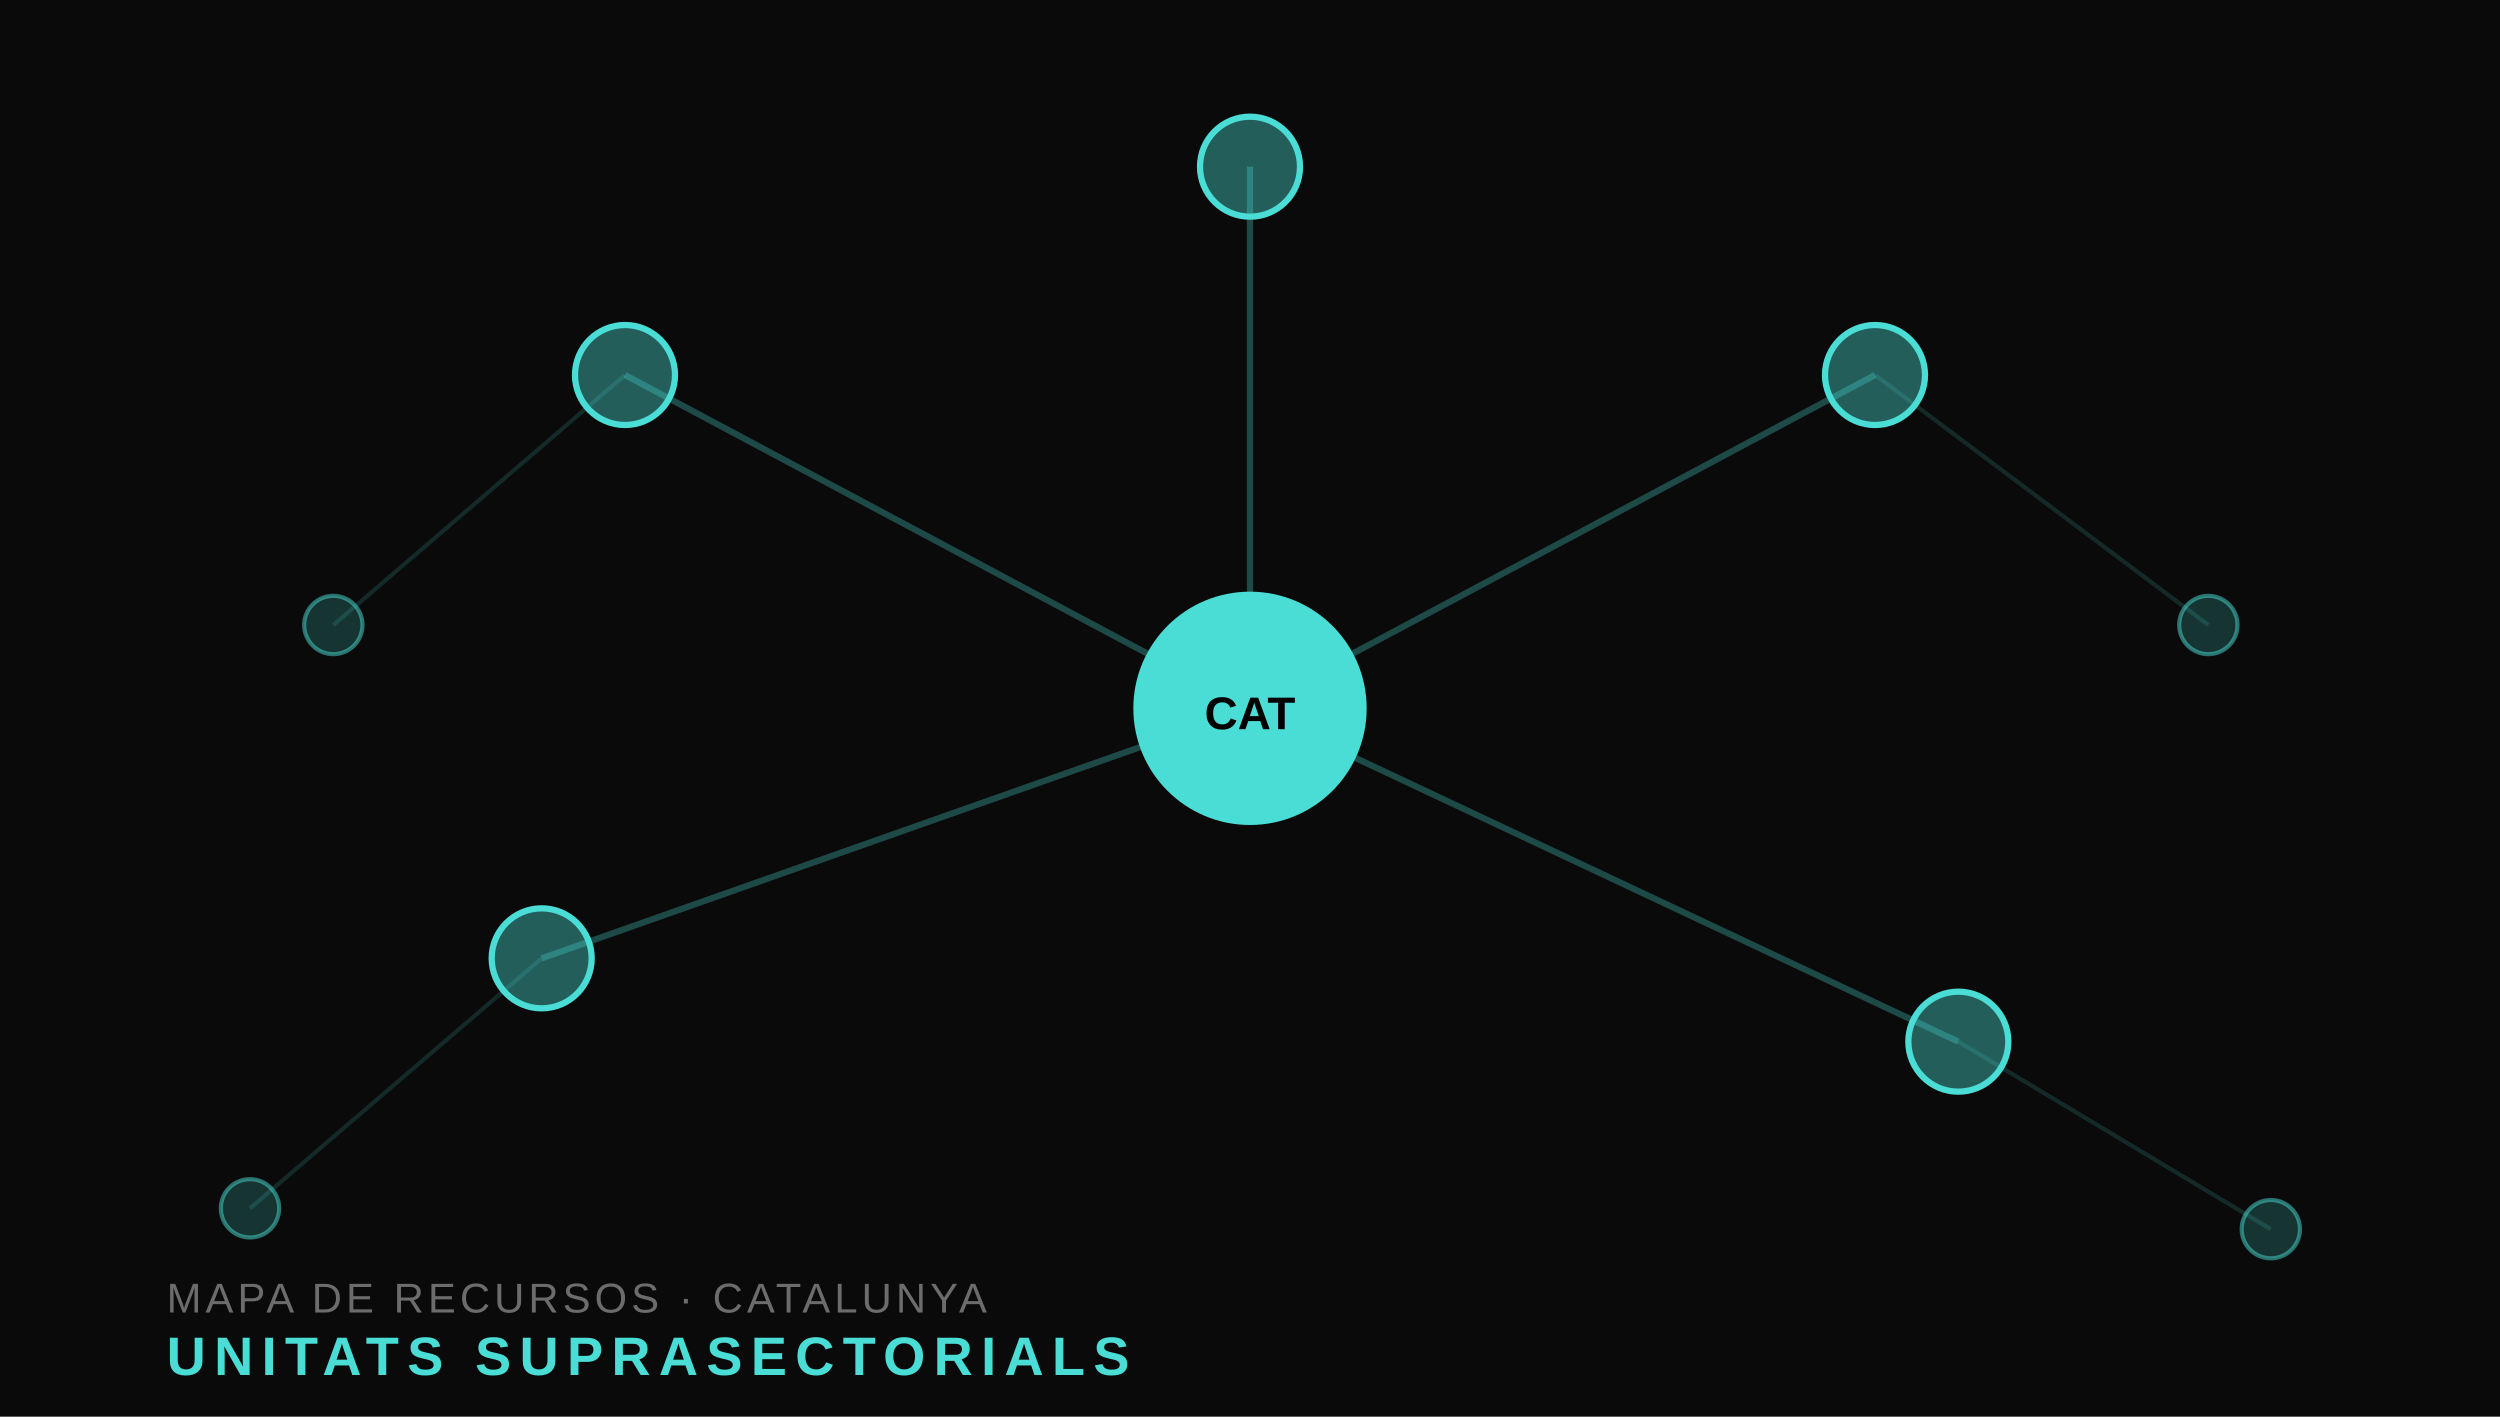
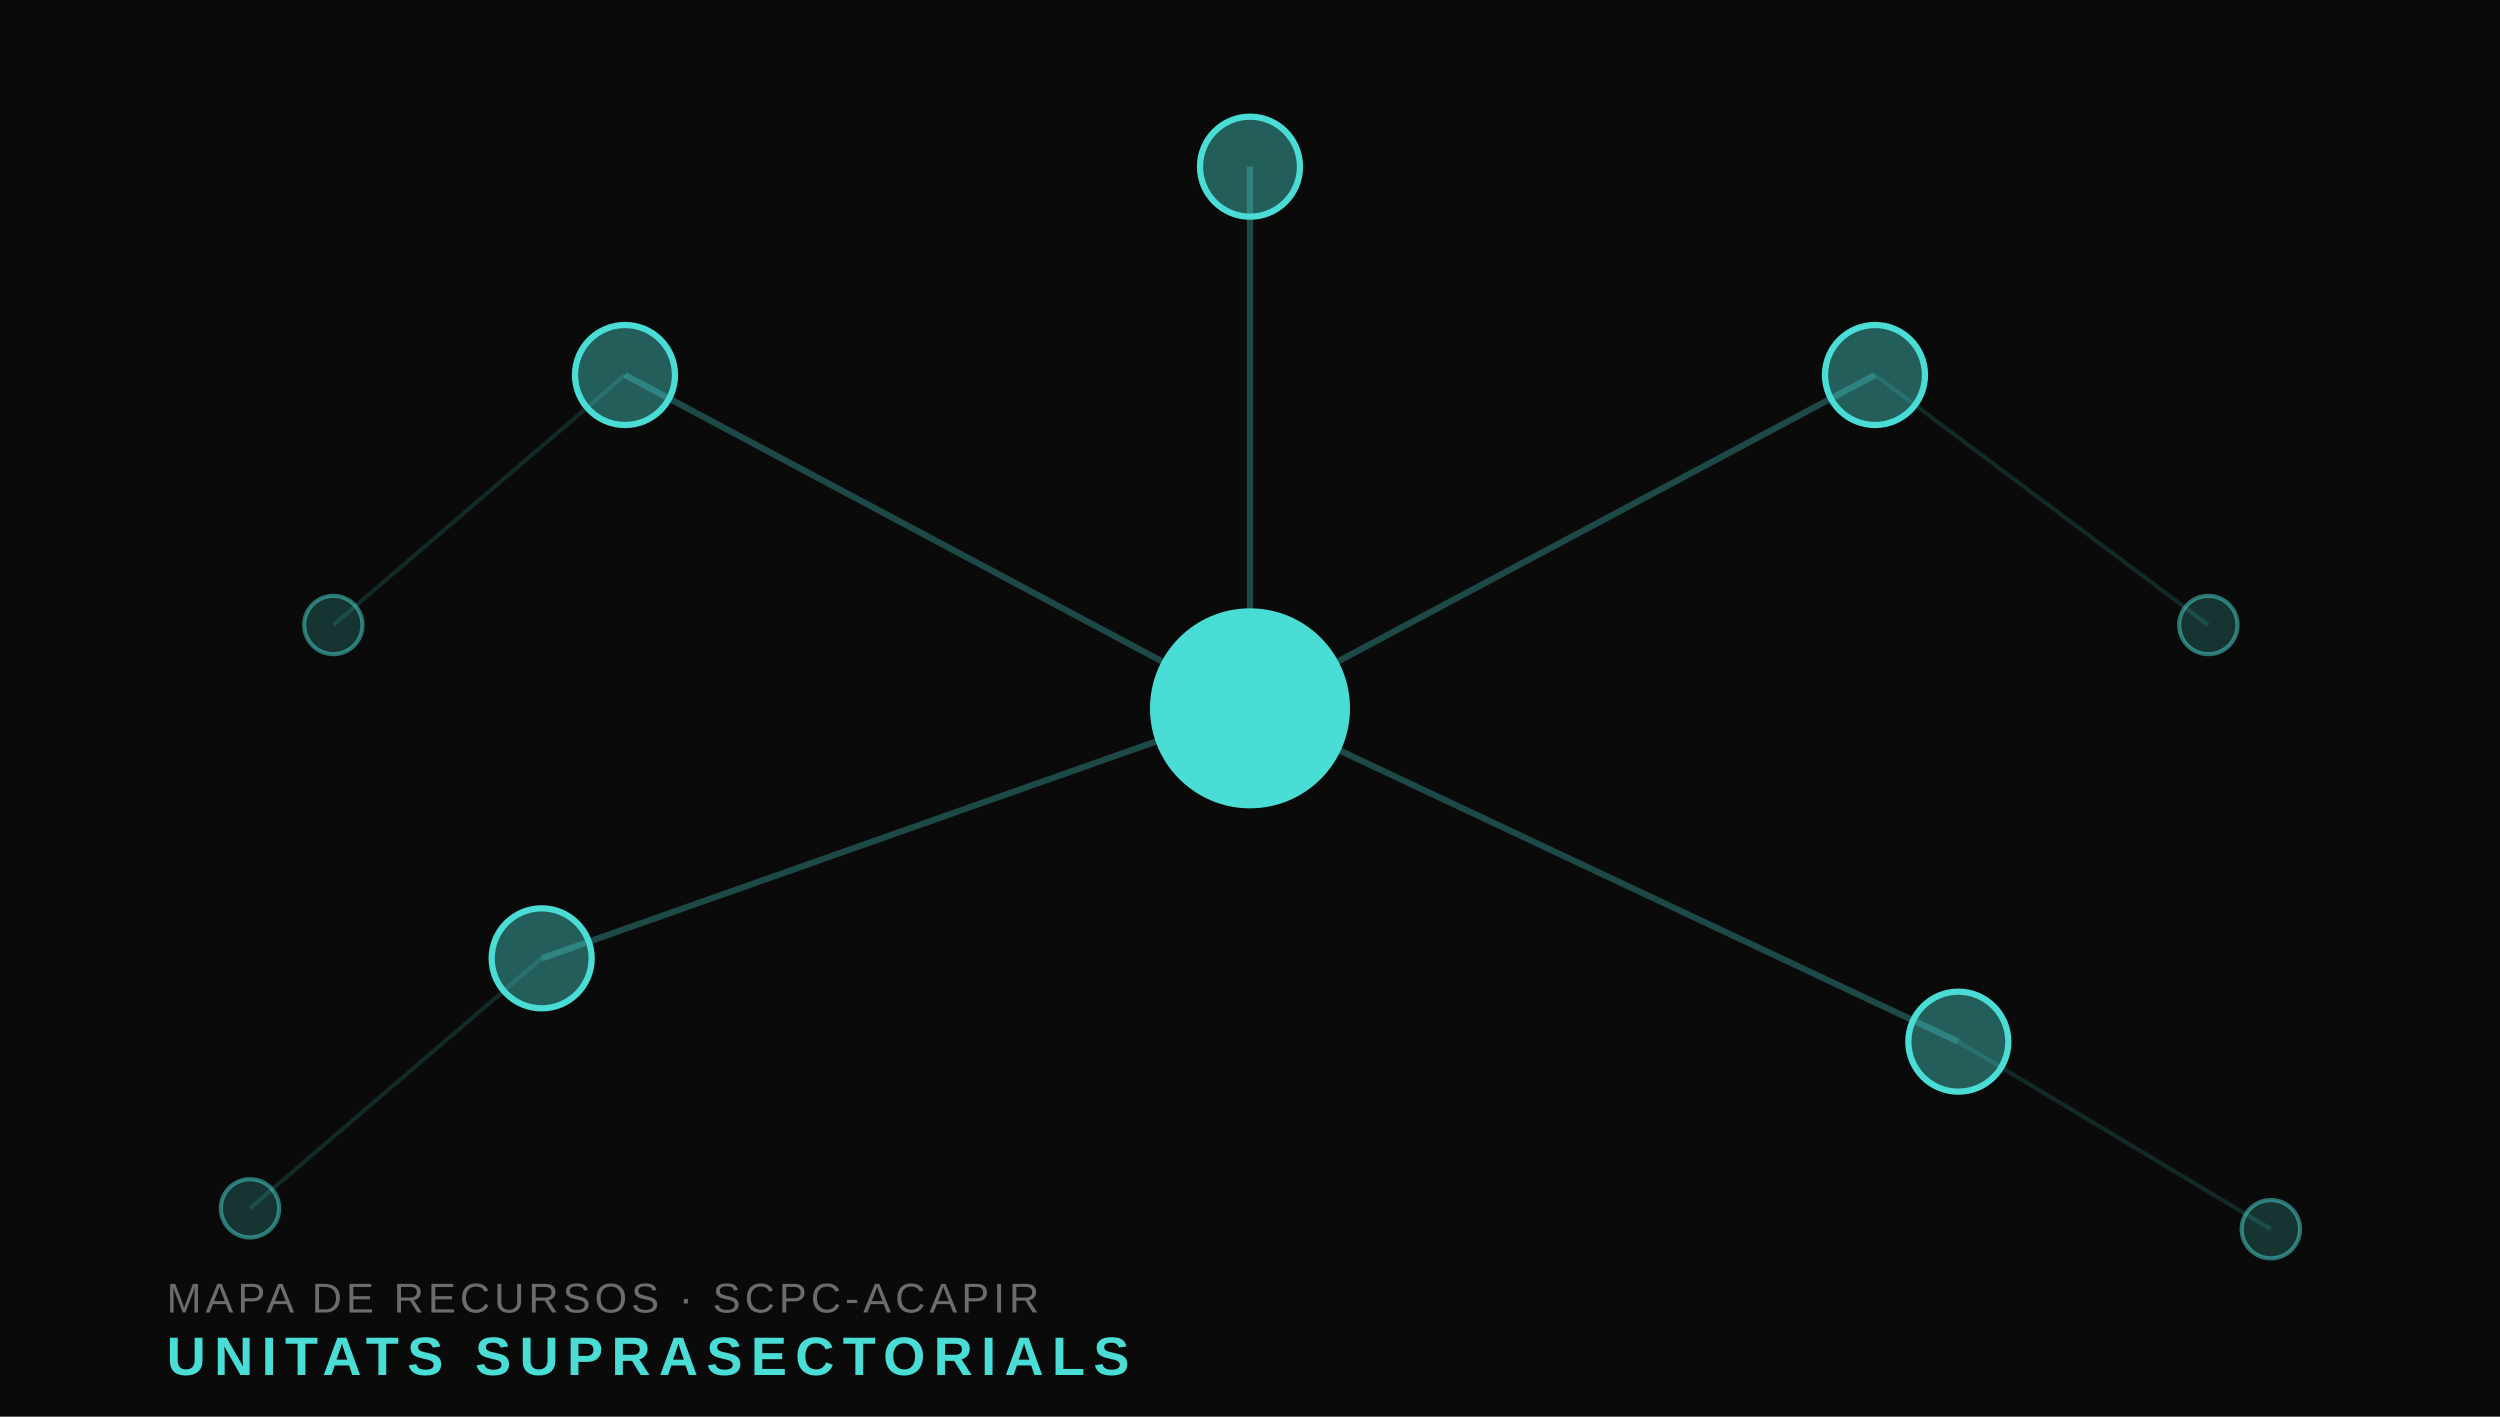
<svg xmlns="http://www.w3.org/2000/svg" viewBox="0 0 600 340">
  <rect width="600" height="340" fill="#0a0a0a" />
  <line x1="300" y1="170" x2="150" y2="90" stroke="rgba(74,221,213,.3)" stroke-width="1.5" />
  <line x1="300" y1="170" x2="450" y2="90" stroke="rgba(74,221,213,.3)" stroke-width="1.5" />
  <line x1="300" y1="170" x2="130" y2="230" stroke="rgba(74,221,213,.3)" stroke-width="1.5" />
  <line x1="300" y1="170" x2="470" y2="250" stroke="rgba(74,221,213,.3)" stroke-width="1.5" />
  <line x1="300" y1="170" x2="300" y2="40" stroke="rgba(74,221,213,.3)" stroke-width="1.5" />
  <line x1="150" y1="90" x2="80" y2="150" stroke="rgba(74,221,213,.15)" stroke-width="1" />
  <line x1="450" y1="90" x2="530" y2="150" stroke="rgba(74,221,213,.15)" stroke-width="1" />
  <line x1="130" y1="230" x2="60" y2="290" stroke="rgba(74,221,213,.15)" stroke-width="1" />
  <line x1="470" y1="250" x2="545" y2="295" stroke="rgba(74,221,213,.15)" stroke-width="1" />
  <circle cx="150" cy="90" r="12" fill="rgba(74,221,213,.4)" stroke="#4ADDD5" stroke-width="1.5" />
  <circle cx="450" cy="90" r="12" fill="rgba(74,221,213,.4)" stroke="#4ADDD5" stroke-width="1.5" />
  <circle cx="130" cy="230" r="12" fill="rgba(74,221,213,.4)" stroke="#4ADDD5" stroke-width="1.5" />
  <circle cx="470" cy="250" r="12" fill="rgba(74,221,213,.4)" stroke="#4ADDD5" stroke-width="1.5" />
  <circle cx="300" cy="40" r="12" fill="rgba(74,221,213,.4)" stroke="#4ADDD5" stroke-width="1.5" />
  <circle cx="80" cy="150" r="7" fill="rgba(74,221,213,.2)" stroke="rgba(74,221,213,.5)" stroke-width="1" />
  <circle cx="530" cy="150" r="7" fill="rgba(74,221,213,.2)" stroke="rgba(74,221,213,.5)" stroke-width="1" />
  <circle cx="60" cy="290" r="7" fill="rgba(74,221,213,.2)" stroke="rgba(74,221,213,.5)" stroke-width="1" />
  <circle cx="545" cy="295" r="7" fill="rgba(74,221,213,.2)" stroke="rgba(74,221,213,.5)" stroke-width="1" />
-   <circle cx="300" cy="170" r="28" fill="#4ADDD5" />
-   <text x="300" y="175" font-family="Helvetica Neue, Arial, sans-serif" font-size="11" font-weight="800" fill="#000" text-anchor="middle">CAT</text>
+   <circle cx="300" cy="170" r="24" fill="#4ADDD5" />
+   <text x="40" y="315" font-family="Helvetica Neue, Arial, sans-serif" font-size="10" font-weight="300" fill="rgba(255,255,255,.4)" letter-spacing="1">MAPA DE RECURSOS · SCPC-ACAPIR</text>
  <text x="40" y="330" font-family="Helvetica Neue, Arial, sans-serif" font-size="13" font-weight="700" fill="#4ADDD5" letter-spacing="2">UNITATS SUPRASECTORIALS</text>
-   <text x="40" y="315" font-family="Helvetica Neue, Arial, sans-serif" font-size="10" font-weight="300" fill="rgba(255,255,255,.4)" letter-spacing="1">MAPA DE RECURSOS · CATALUNYA</text>
</svg>
